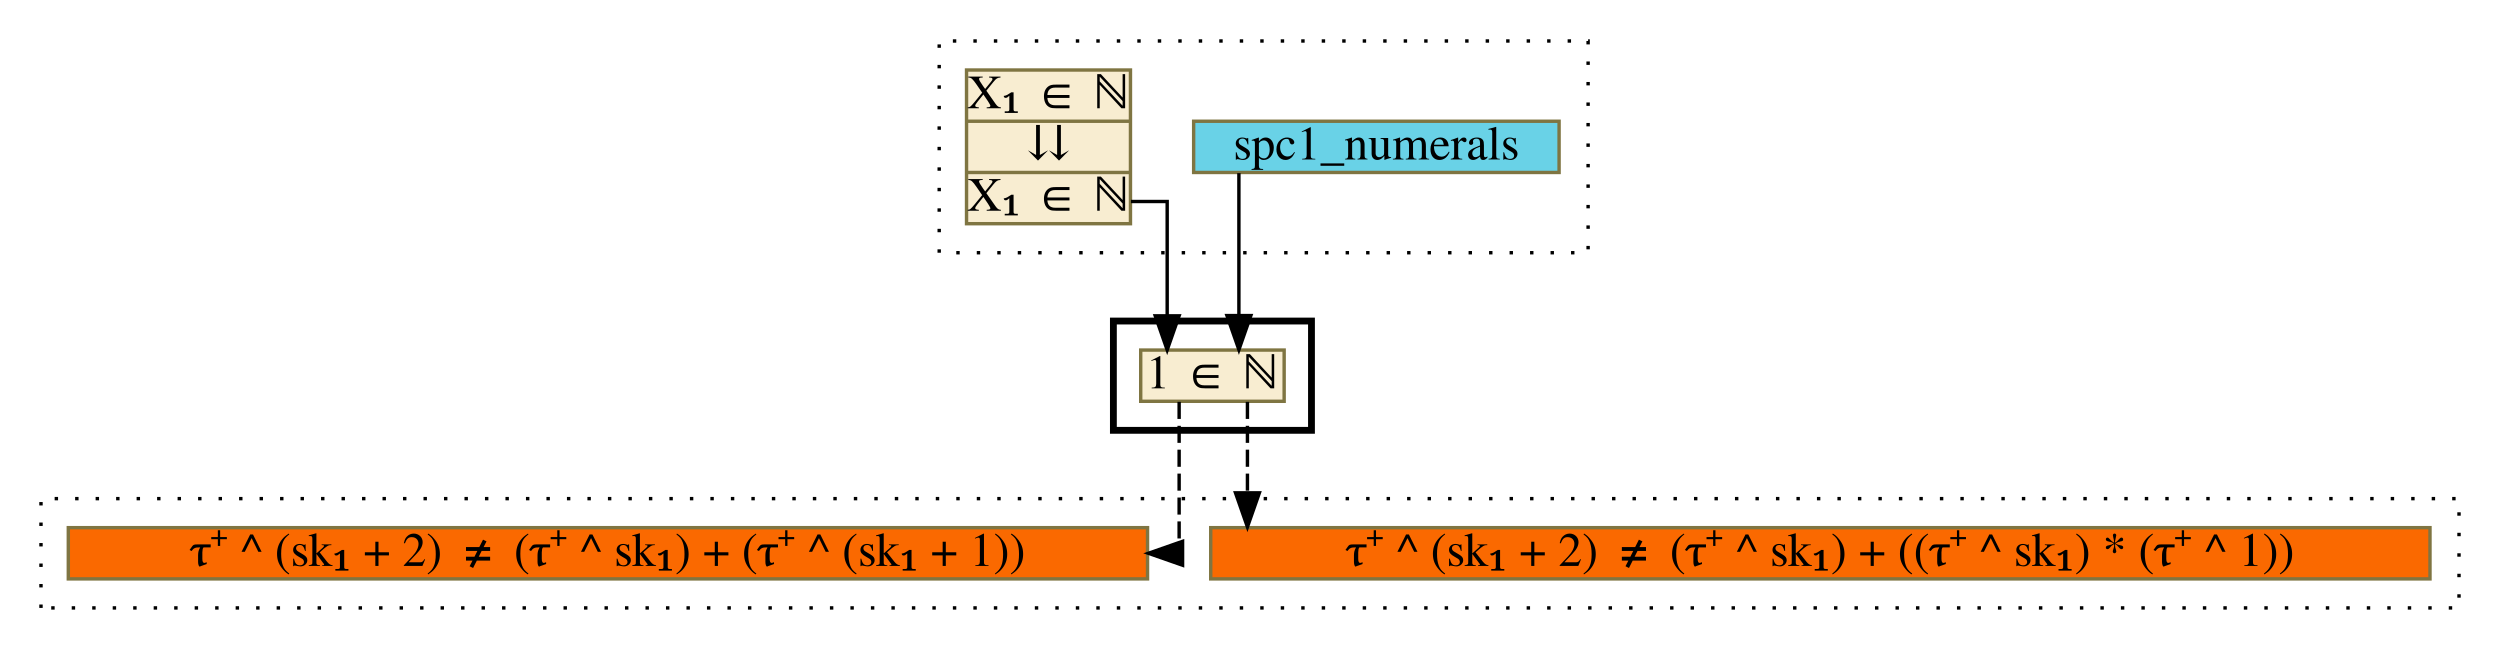
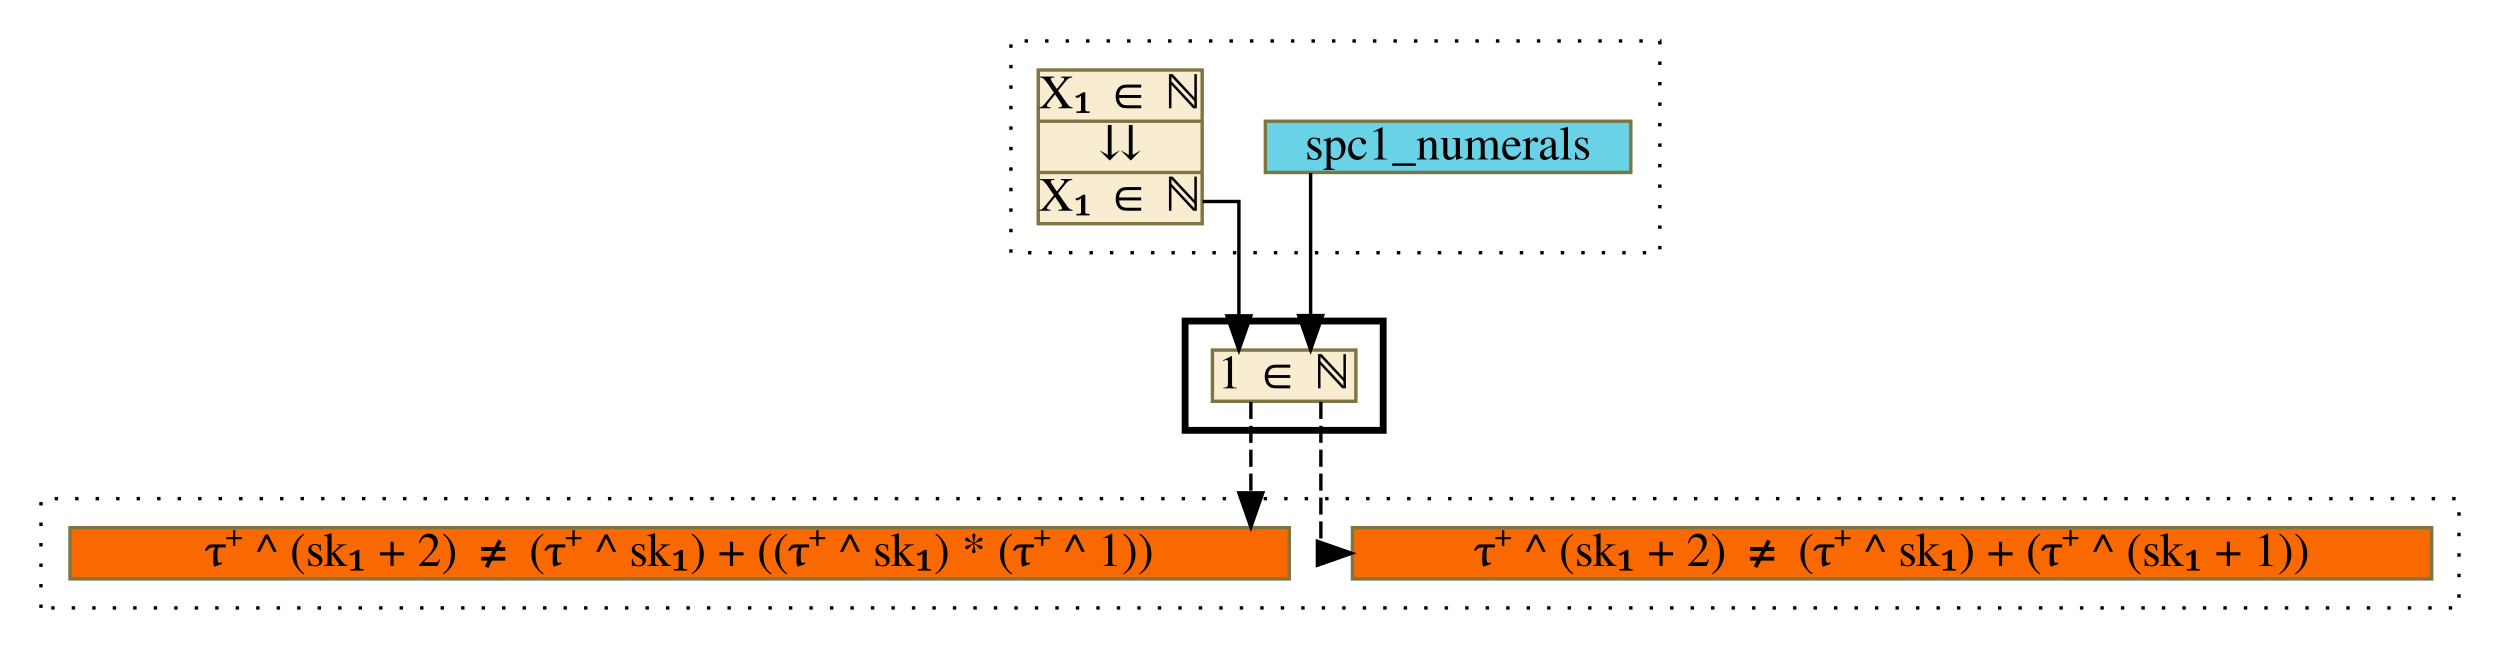
<svg xmlns="http://www.w3.org/2000/svg" xmlns:xlink="http://www.w3.org/1999/xlink" width="732pt" height="190pt" viewBox="0.00 0.00 732.00 190.00">
  <g id="graph0" class="graph" transform="scale(1 1) rotate(0) translate(4 186)">
    <g id="clust1" class="cluster">
-       <polygon fill="transparent" stroke="black" stroke-dasharray="1,5" points="271,-112 271,-174 461,-174 461,-112 271,-112" />
+       <polygon fill="transparent" stroke="black" stroke-dasharray="1,5" points="292,-112 292,-174 482,-174 482,-112 292,-112" />
    </g>
    <g id="clust2" class="cluster">
-       <polygon fill="transparent" stroke="black" stroke-width="2" points="322,-60 322,-92 380,-92 380,-60 322,-60" />
+       <polygon fill="transparent" stroke="black" stroke-width="2" points="343,-60 343,-92 401,-92 401,-60 343,-60" />
    </g>
    <g id="clust3" class="cluster">
      <polygon fill="transparent" stroke="black" stroke-dasharray="1,5" points="8,-8 8,-40 716,-40 716,-8 8,-8" />
    </g>
    <g id="node1" class="node">
      <g id="a_node1">
        <a xlink:href="spc1_numerals.html" xlink:title="spc1_numerals" target="_vizar">
-           <polygon fill="#69d2e7" stroke="#7f7542" points="345.5,-135.5 345.5,-150.5 452.5,-150.5 452.5,-135.5 345.5,-135.5" />
-           <text text-anchor="middle" x="399" y="-139.3" font-family="Times,serif" font-size="14.00">spc1_numerals</text>
+           <polygon fill="#69d2e7" stroke="#7f7542" points="366.5,-135.5 366.5,-150.5 473.5,-150.5 473.5,-135.5 366.5,-135.5" />
+           <text text-anchor="middle" x="420" y="-139.3" font-family="Times,serif" font-size="14.00">spc1_numerals</text>
        </a>
      </g>
    </g>
    <g id="node3" class="node">
      <g id="a_node3">
        <a xlink:href="c_0_39.html" xlink:title="{1 ∈ ℕ}" target="_vizar">
-           <polygon fill="#f8edd1" stroke="#7f7542" points="330,-68.5 330,-83.5 372,-83.5 372,-68.5 330,-68.5" />
-           <text text-anchor="middle" x="351" y="-72.3" font-family="Times,serif" font-size="14.00">1 ∈ ℕ</text>
+           <polygon fill="#f8edd1" stroke="#7f7542" points="351,-68.5 351,-83.5 393,-83.5 393,-68.5 351,-68.5" />
+           <text text-anchor="middle" x="372" y="-72.3" font-family="Times,serif" font-size="14.00">1 ∈ ℕ</text>
        </a>
      </g>
    </g>
    <g id="edge1" class="edge">
-       <path fill="none" stroke="black" d="M358.75,-135.31C358.75,-135.31 358.75,-93.6 358.75,-93.6" />
-       <polygon fill="black" stroke="black" points="362.25,-93.6 358.75,-83.6 355.25,-93.6 362.25,-93.6" />
+       <path fill="none" stroke="black" d="M379.75,-135.31C379.75,-135.31 379.75,-93.6 379.75,-93.6" />
+       <polygon fill="black" stroke="black" points="383.25,-93.6 379.75,-83.6 376.25,-93.6 383.25,-93.6" />
    </g>
    <g id="node2" class="node">
      <g id="a_node2">
        <a xlink:href="c_0_55.html" xlink:title="{X₁ ∈ ℕ|⇊|X₁ ∈ ℕ}" target="_vizar">
-           <polygon fill="#f8edd1" stroke="#7f7542" points="279,-120.5 279,-165.5 327,-165.5 327,-120.5 279,-120.5" />
-           <text text-anchor="middle" x="303" y="-154.3" font-family="Times,serif" font-size="14.00">X₁ ∈ ℕ</text>
-           <polyline fill="none" stroke="#7f7542" points="279,-150.5 327,-150.5 " />
-           <text text-anchor="middle" x="303" y="-139.3" font-family="Times,serif" font-size="14.00">⇊</text>
-           <polyline fill="none" stroke="#7f7542" points="279,-135.5 327,-135.5 " />
-           <text text-anchor="middle" x="303" y="-124.3" font-family="Times,serif" font-size="14.00">X₁ ∈ ℕ</text>
+           <polygon fill="#f8edd1" stroke="#7f7542" points="300,-120.5 300,-165.5 348,-165.5 348,-120.5 300,-120.5" />
+           <text text-anchor="middle" x="324" y="-154.3" font-family="Times,serif" font-size="14.00">X₁ ∈ ℕ</text>
+           <polyline fill="none" stroke="#7f7542" points="300,-150.5 348,-150.5 " />
+           <text text-anchor="middle" x="324" y="-139.3" font-family="Times,serif" font-size="14.00">⇊</text>
+           <polyline fill="none" stroke="#7f7542" points="300,-135.5 348,-135.5 " />
+           <text text-anchor="middle" x="324" y="-124.3" font-family="Times,serif" font-size="14.00">X₁ ∈ ℕ</text>
        </a>
      </g>
    </g>
    <g id="edge2" class="edge">
-       <path fill="none" stroke="black" d="M327.14,-127C333.06,-127 337.75,-127 337.75,-127 337.75,-127 337.75,-93.53 337.75,-93.53" />
-       <polygon fill="black" stroke="black" points="341.25,-93.53 337.75,-83.53 334.25,-93.53 341.25,-93.53" />
+       <path fill="none" stroke="black" d="M348.14,-127C354.06,-127 358.75,-127 358.75,-127 358.75,-127 358.75,-93.53 358.75,-93.53" />
+       <polygon fill="black" stroke="black" points="362.25,-93.53 358.75,-83.53 355.25,-93.53 362.25,-93.53" />
    </g>
    <g id="node4" class="node">
      <g id="a_node4">
-         <a xlink:href="c_0_65.html" xlink:title="{τ⁺ ^ (sk₁ + 2) ≠ (τ⁺ ^ sk₁) + ((τ⁺ ^ sk₁) * (τ⁺ ^ 1))}" target="_vizar">
-           <polygon fill="#fa6900" stroke="#7f7542" points="350.5,-16.5 350.5,-31.5 707.5,-31.5 707.5,-16.5 350.5,-16.5" />
-           <text text-anchor="middle" x="529" y="-20.3" font-family="Times,serif" font-size="14.00">τ⁺ ^ (sk₁ + 2) ≠ (τ⁺ ^ sk₁) + ((τ⁺ ^ sk₁) * (τ⁺ ^ 1))</text>
+         <a xlink:href="c_0_51.html" xlink:title="{τ⁺ ^ (sk₁ + 2) ≠ (τ⁺ ^ sk₁) + (τ⁺ ^ (sk₁ + 1))}" target="_vizar">
+           <polygon fill="#fa6900" stroke="#7f7542" points="392,-16.5 392,-31.5 708,-31.5 708,-16.5 392,-16.5" />
+           <text text-anchor="middle" x="550" y="-20.3" font-family="Times,serif" font-size="14.00">τ⁺ ^ (sk₁ + 2) ≠ (τ⁺ ^ sk₁) + (τ⁺ ^ (sk₁ + 1))</text>
        </a>
      </g>
    </g>
    <g id="edge3" class="edge">
-       <path fill="none" stroke="black" stroke-dasharray="5,2" d="M361.25,-68.33C361.25,-68.33 361.25,-41.7 361.25,-41.7" />
-       <polygon fill="black" stroke="black" points="364.75,-41.7 361.25,-31.7 357.75,-41.7 364.75,-41.7" />
+       <path fill="none" stroke="black" stroke-dasharray="5,2" d="M382.75,-68.33C382.75,-53.86 382.75,-24 382.75,-24 382.75,-24 383.65,-24 383.65,-24" />
+       <polygon fill="black" stroke="black" points="381.74,-27.5 391.74,-24 381.74,-20.5 381.74,-27.5" />
    </g>
    <g id="node5" class="node">
      <g id="a_node5">
-         <a xlink:href="c_0_51.html" xlink:title="{τ⁺ ^ (sk₁ + 2) ≠ (τ⁺ ^ sk₁) + (τ⁺ ^ (sk₁ + 1))}" target="_vizar">
-           <polygon fill="#fa6900" stroke="#7f7542" points="16,-16.5 16,-31.5 332,-31.5 332,-16.5 16,-16.5" />
-           <text text-anchor="middle" x="174" y="-20.3" font-family="Times,serif" font-size="14.00">τ⁺ ^ (sk₁ + 2) ≠ (τ⁺ ^ sk₁) + (τ⁺ ^ (sk₁ + 1))</text>
+         <a xlink:href="c_0_65.html" xlink:title="{τ⁺ ^ (sk₁ + 2) ≠ (τ⁺ ^ sk₁) + ((τ⁺ ^ sk₁) * (τ⁺ ^ 1))}" target="_vizar">
+           <polygon fill="#fa6900" stroke="#7f7542" points="16.5,-16.5 16.5,-31.5 373.5,-31.5 373.5,-16.5 16.5,-16.5" />
+           <text text-anchor="middle" x="195" y="-20.3" font-family="Times,serif" font-size="14.00">τ⁺ ^ (sk₁ + 2) ≠ (τ⁺ ^ sk₁) + ((τ⁺ ^ sk₁) * (τ⁺ ^ 1))</text>
        </a>
      </g>
    </g>
    <g id="edge4" class="edge">
-       <path fill="none" stroke="black" stroke-dasharray="5,2" d="M341.25,-68.33C341.25,-53.86 341.25,-24 341.25,-24 341.25,-24 340.35,-24 340.35,-24" />
-       <polygon fill="black" stroke="black" points="342.26,-20.5 332.26,-24 342.26,-27.5 342.26,-20.5" />
+       <path fill="none" stroke="black" stroke-dasharray="5,2" d="M362.25,-68.33C362.25,-68.33 362.25,-41.7 362.25,-41.7" />
+       <polygon fill="black" stroke="black" points="365.75,-41.7 362.25,-31.7 358.75,-41.7 365.75,-41.7" />
    </g>
  </g>
</svg>
